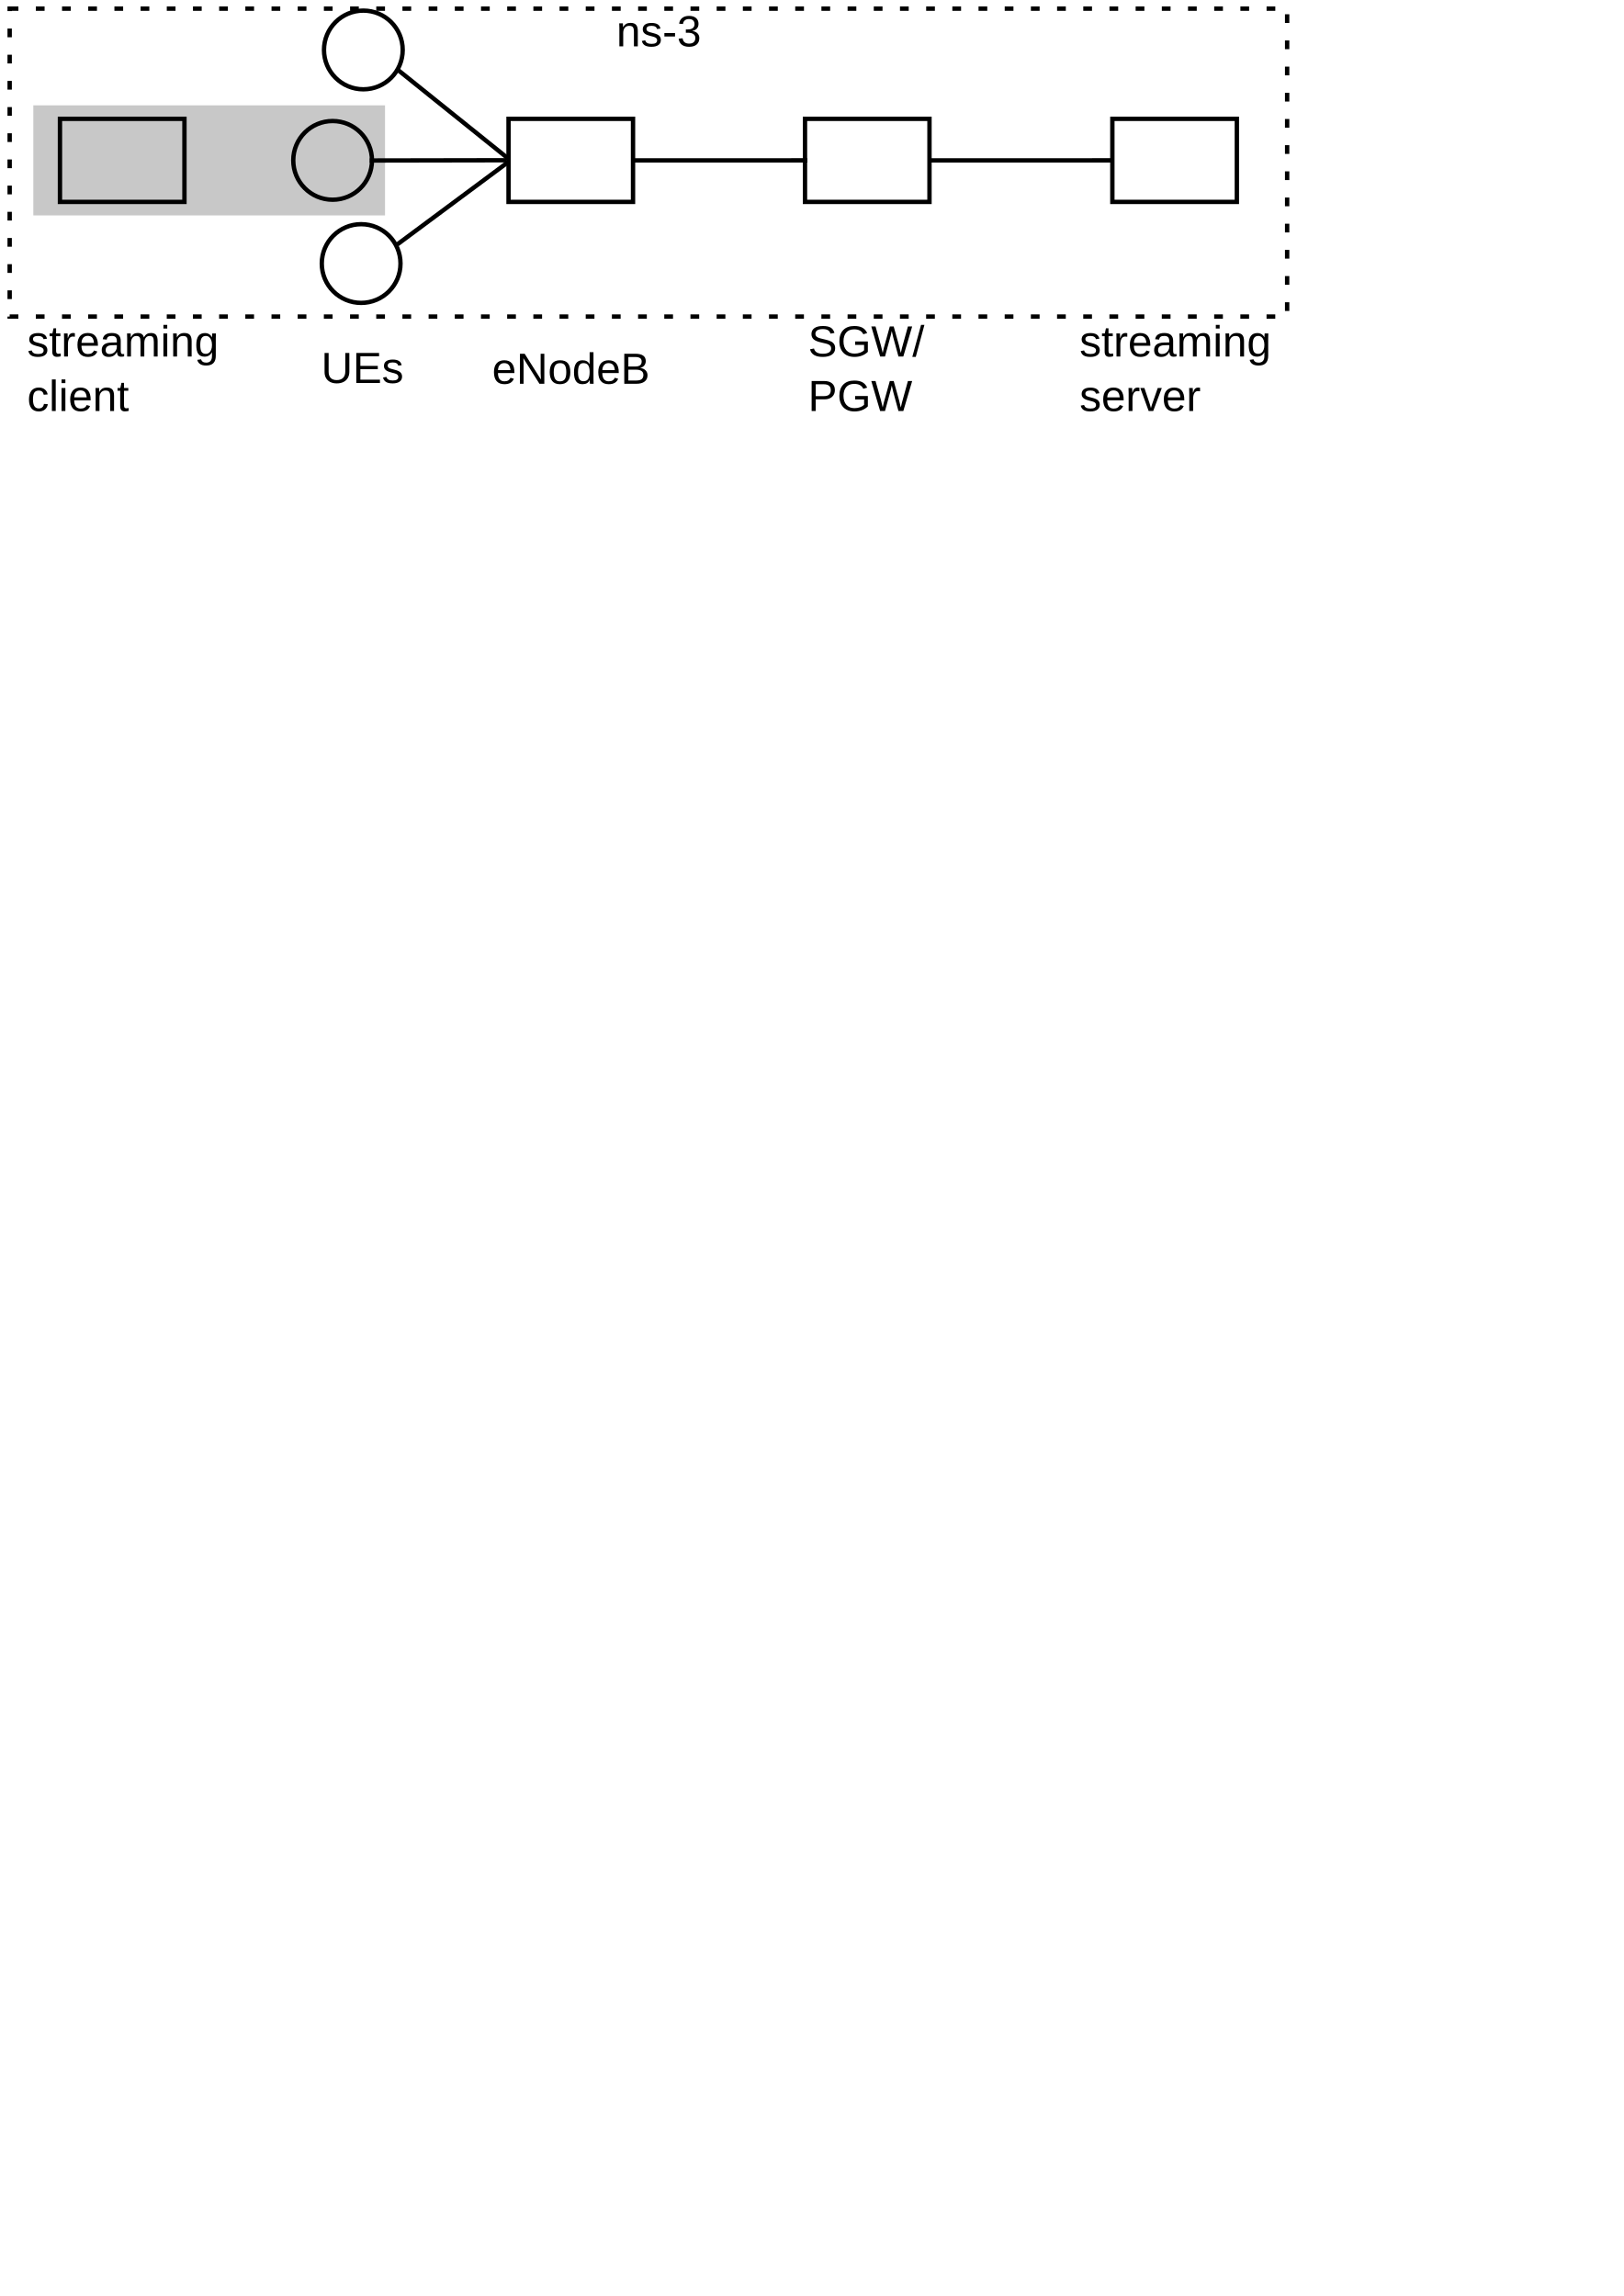
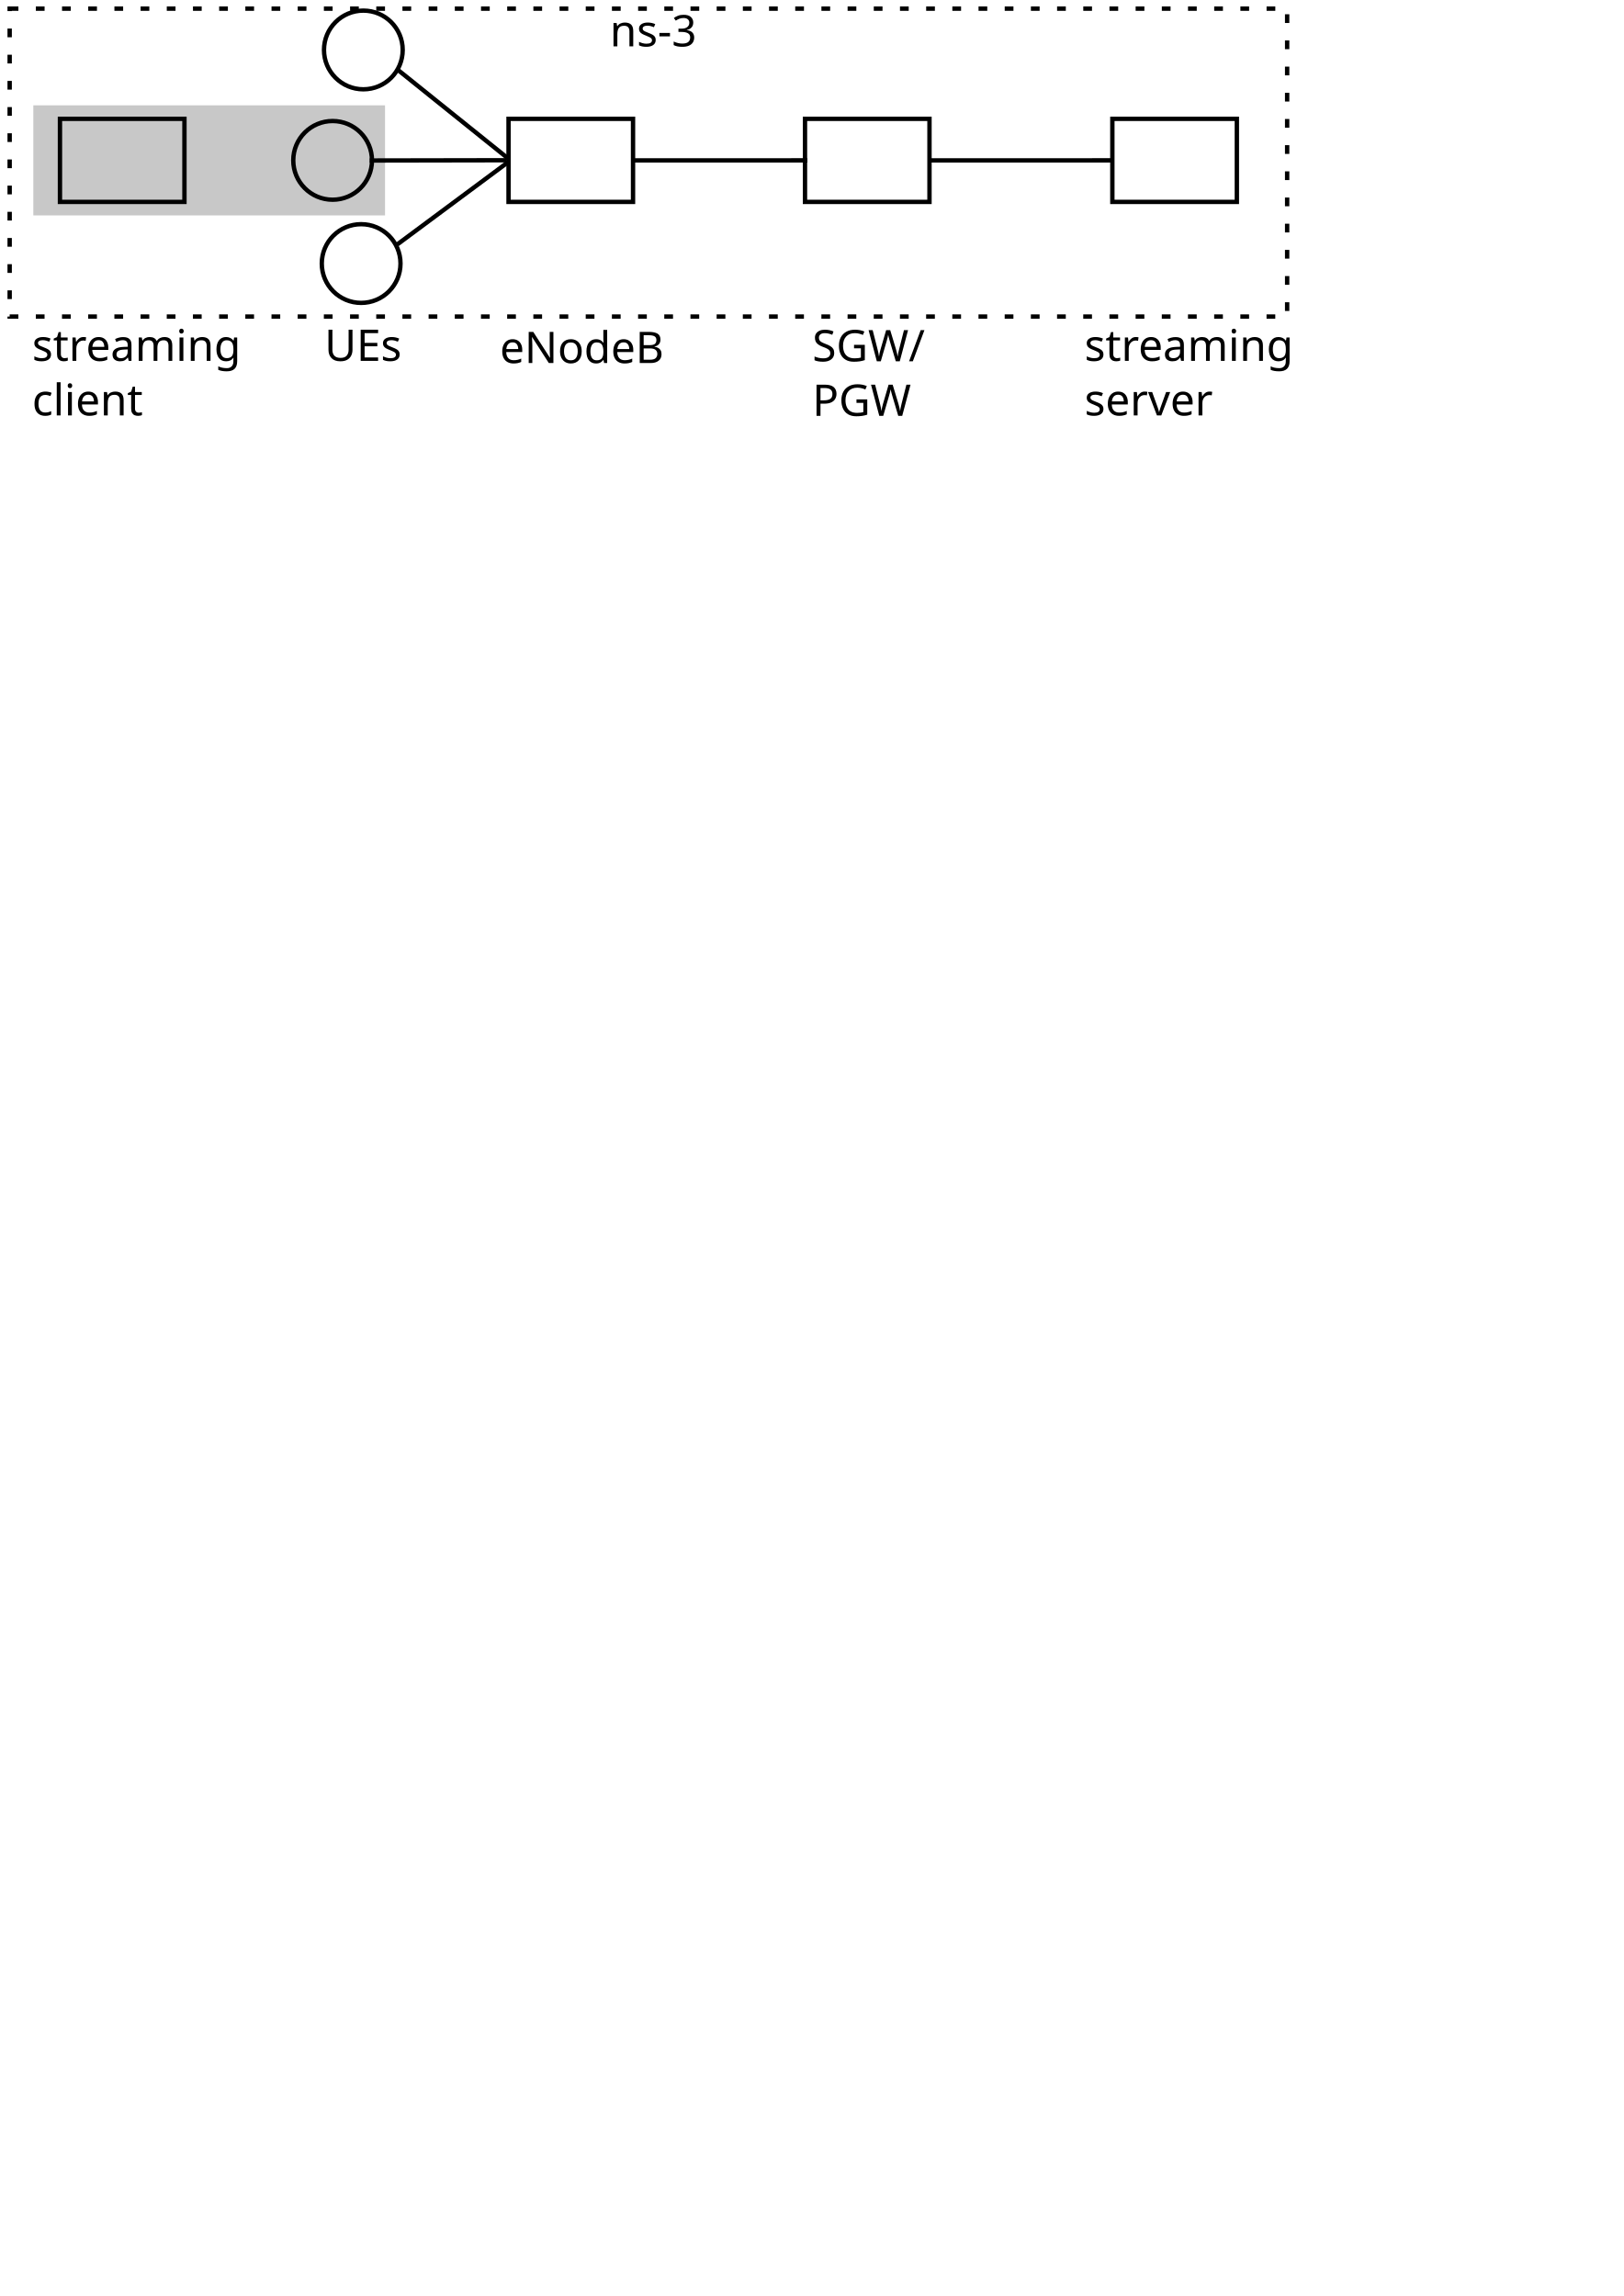
<svg xmlns="http://www.w3.org/2000/svg" width="744.094" height="1052.362" id="svg2" version="1.1">
  <defs id="defs4" />
  <g id="layer1">
    <g id="g5325" transform="matrix(0.5,0,0,0.5,192.9824,-313.5604)">
      <rect y="723.686" x="-355.42" height="100.889" width="322.339" id="rect2987-5-3-2-4" style="fill:#c8c8c8;fill-opacity:1;stroke:none" />
      <path id="path4131-3-7" d="M 79.666,772.316 -21.381,691.121" style="fill:none;stroke:#000000;stroke-width:4;stroke-linecap:butt;stroke-linejoin:miter;stroke-miterlimit:4;stroke-opacity:1;stroke-dasharray:none" />
      <path id="path4133-7-403" d="m -47.119,774.248 125.686,-0.235" style="fill:none;stroke:#000000;stroke-width:4;stroke-linecap:butt;stroke-linejoin:miter;stroke-miterlimit:4;stroke-opacity:1;stroke-dasharray:none" />
      <path id="path4133-7-2-9" d="M -21.947,851.255 80.031,775.506" style="fill:none;stroke:#000000;stroke-width:4;stroke-linecap:butt;stroke-linejoin:miter;stroke-miterlimit:4;stroke-opacity:1;stroke-dasharray:none" />
      <path id="path4133-7-1-6" d="m 192.814,774.144 161.226,-0.026" style="fill:none;stroke:#000000;stroke-width:4;stroke-linecap:butt;stroke-linejoin:miter;stroke-miterlimit:4;stroke-opacity:1;stroke-dasharray:none" />
      <path id="path4133-7-1-1-96" d="m 465.519,774.143 166.939,-0.025" style="fill:none;stroke:#000000;stroke-width:4;stroke-linecap:butt;stroke-linejoin:miter;stroke-miterlimit:4;stroke-opacity:1;stroke-dasharray:none" />
-       <g id="g5070" transform="translate(-284,-28)">
-         <text xml:space="preserve" style="font-size:28px;font-style:normal;font-weight:normal;line-height:125%;letter-spacing:0px;word-spacing:0px;fill:#000000;fill-opacity:1;stroke:none;font-family:Bitstream Vera Sans;-inkscape-font-specification:Sans" x="349.059" y="1006.916" id="text3784-1-9-6-1">
-           <tspan style="font-size:40px;font-style:normal;font-variant:normal;font-weight:normal;font-stretch:normal;font-family:Liberation Sans;-inkscape-font-specification:Liberation Sans" id="tspan3786-8-5-1-7" x="349.059" y="1006.916">eNodeB</tspan>
-         </text>
-         <text xml:space="preserve" style="font-size:28px;font-style:normal;font-weight:normal;line-height:125%;letter-spacing:0px;word-spacing:0px;fill:#000000;fill-opacity:1;stroke:none;font-family:Bitstream Vera Sans;-inkscape-font-specification:Sans" x="192.423" y="1006.184" id="text3784-1-9-6-3-9">
-           <tspan style="font-size:40px;font-style:normal;font-variant:normal;font-weight:normal;font-stretch:normal;font-family:Liberation Sans;-inkscape-font-specification:Liberation Sans" id="tspan3786-8-5-1-6-1" x="192.423" y="1006.184">UEs</tspan>
-         </text>
-         <text xml:space="preserve" style="font-size:40px;font-style:normal;font-weight:normal;line-height:125%;letter-spacing:0px;word-spacing:0px;fill:#000000;fill-opacity:1;stroke:none;font-family:Bitstream Vera Sans;-inkscape-font-specification:Sans" x="638.654" y="981.916" id="text3784-1-9-6-5-74">
-           <tspan style="font-size:40px;font-style:normal;font-variant:normal;font-weight:normal;font-stretch:normal;font-family:Liberation Sans;-inkscape-font-specification:Liberation Sans" id="tspan3786-8-5-1-5-5" x="638.654" y="981.916">SGW/</tspan>
-           <tspan style="font-size:40px;font-style:normal;font-variant:normal;font-weight:normal;font-stretch:normal;font-family:Liberation Sans;-inkscape-font-specification:Liberation Sans" x="638.654" y="1031.916" id="tspan4494-5">PGW</tspan>
-         </text>
-         <text xml:space="preserve" style="font-size:28px;font-style:normal;font-weight:normal;line-height:125%;letter-spacing:0px;word-spacing:0px;fill:#000000;fill-opacity:1;stroke:none;font-family:Bitstream Vera Sans;-inkscape-font-specification:Sans" x="887.458" y="981.916" id="text3784-1-9-6-5-7-4-2">
-           <tspan style="font-size:40px;font-style:normal;font-variant:normal;font-weight:normal;font-stretch:normal;font-family:Liberation Sans;-inkscape-font-specification:Liberation Sans" x="887.458" y="981.916" id="tspan4575-2-8">streaming</tspan>
-           <tspan style="font-size:40px;font-style:normal;font-variant:normal;font-weight:normal;font-stretch:normal;font-family:Liberation Sans;-inkscape-font-specification:Liberation Sans" x="887.458" y="1031.916" id="tspan4645-2">server</tspan>
-         </text>
-         <text xml:space="preserve" style="font-size:28px;font-style:normal;font-weight:normal;line-height:125%;letter-spacing:0px;word-spacing:0px;fill:#000000;fill-opacity:1;stroke:none;font-family:Bitstream Vera Sans;-inkscape-font-specification:Sans" x="-77.113" y="981.916" id="text3784-1-9-6-3-4-6-6">
-           <tspan style="font-size:40px;font-style:normal;font-variant:normal;font-weight:normal;font-stretch:normal;font-family:Liberation Sans;-inkscape-font-specification:Liberation Sans" x="-77.113" y="981.916" id="tspan5015">streaming</tspan>
-           <tspan style="font-size:40px;font-style:normal;font-variant:normal;font-weight:normal;font-stretch:normal;font-family:Liberation Sans;-inkscape-font-specification:Liberation Sans" x="-77.113" y="1031.916" id="tspan5011">client</tspan>
-         </text>
-       </g>
+       <text id="text3784-1-9-6-1" y="959.916" x="72.176" style="font-size:28px;font-style:normal;font-weight:normal;line-height:125%;letter-spacing:0px;word-spacing:0px;fill:#000000;fill-opacity:1;stroke:none;font-family:Bitstream Vera Sans;-inkscape-font-specification:Sans" xml:space="preserve">
+         <tspan y="959.916" x="72.176" id="tspan3786-8-5-1-7" style="font-size:40px;font-style:normal;font-variant:normal;font-weight:normal;font-stretch:normal;font-family:Linux Biolinum O;-inkscape-font-specification:Linux Biolinum O">eNodeB</tspan>
+       </text>
+       <text id="text3784-1-9-6-3-9" y="957.916" x="-88.495" style="font-size:28px;font-style:normal;font-weight:normal;line-height:125%;letter-spacing:0px;word-spacing:0px;fill:#000000;fill-opacity:1;stroke:none;font-family:Bitstream Vera Sans;-inkscape-font-specification:Sans" xml:space="preserve">
+         <tspan y="957.916" x="-88.495" id="tspan3786-8-5-1-6-1" style="font-size:40px;font-style:normal;font-variant:normal;font-weight:normal;font-stretch:normal;font-family:Linux Biolinum O;-inkscape-font-specification:Linux Biolinum O">UEs</tspan>
+       </text>
+       <text id="text3784-1-9-6-5-74" y="958.316" x="358.556" style="font-size:40px;font-style:normal;font-weight:normal;line-height:125%;letter-spacing:0px;word-spacing:0px;fill:#000000;fill-opacity:1;stroke:none;font-family:Bitstream Vera Sans;-inkscape-font-specification:Sans" xml:space="preserve">
+         <tspan y="958.316" x="358.556" id="tspan3786-8-5-1-5-5" style="font-size:40px;font-style:normal;font-variant:normal;font-weight:normal;font-stretch:normal;font-family:Linux Biolinum O;-inkscape-font-specification:Linux Biolinum O">SGW/</tspan>
+         <tspan id="tspan4494-5" y="1008.316" x="358.556" style="font-size:40px;font-style:normal;font-variant:normal;font-weight:normal;font-stretch:normal;font-family:Linux Biolinum O;-inkscape-font-specification:Linux Biolinum O">PGW</tspan>
+       </text>
+       <text id="text3784-1-9-6-5-7-4-2" y="957.916" x="608.026" style="font-size:28px;font-style:normal;font-weight:normal;line-height:125%;letter-spacing:0px;word-spacing:0px;fill:#000000;fill-opacity:1;stroke:none;font-family:Bitstream Vera Sans;-inkscape-font-specification:Sans" xml:space="preserve">
+         <tspan id="tspan4575-2-8" y="957.916" x="608.026" style="font-size:40px;font-style:normal;font-variant:normal;font-weight:normal;font-stretch:normal;font-family:Linux Biolinum O;-inkscape-font-specification:Linux Biolinum O">streaming</tspan>
+         <tspan id="tspan4645-2" y="1007.916" x="608.026" style="font-size:40px;font-style:normal;font-variant:normal;font-weight:normal;font-stretch:normal;font-family:Linux Biolinum O;-inkscape-font-specification:Linux Biolinum O">server</tspan>
+       </text>
+       <text id="text3784-1-9-6-3-4-6-6" y="957.916" x="-356.546" style="font-size:28px;font-style:normal;font-weight:normal;line-height:125%;letter-spacing:0px;word-spacing:0px;fill:#000000;fill-opacity:1;stroke:none;font-family:Bitstream Vera Sans;-inkscape-font-specification:Sans" xml:space="preserve">
+         <tspan id="tspan5015" y="957.916" x="-356.546" style="font-size:40px;font-style:normal;font-variant:normal;font-weight:normal;font-stretch:normal;font-family:Linux Biolinum O;-inkscape-font-specification:Linux Biolinum O">streaming</tspan>
+         <tspan id="tspan5011" y="1007.916" x="-356.546" style="font-size:40px;font-style:normal;font-variant:normal;font-weight:normal;font-stretch:normal;font-family:Linux Biolinum O;-inkscape-font-specification:Linux Biolinum O">client</tspan>
+       </text>
      <rect y="635.051" x="-377.101" height="282.261" width="1170.854" id="rect2987-5-3-2" style="fill:none;stroke:#000000;stroke-width:4;stroke-miterlimit:4;stroke-opacity:1;stroke-dasharray:8,16;stroke-dashoffset:0" />
-       <text id="text3784-1-90-1-9" y="669.623" x="178.941" style="font-size:28px;font-style:normal;font-weight:normal;line-height:125%;letter-spacing:0px;word-spacing:0px;fill:#000000;fill-opacity:1;stroke:none;font-family:Bitstream Vera Sans;-inkscape-font-specification:Sans" xml:space="preserve">
-         <tspan y="669.623" x="178.941" id="tspan3786-8-57-15-0" style="font-size:40px;font-style:normal;font-variant:normal;font-weight:normal;font-stretch:normal;font-family:Liberation Sans;-inkscape-font-specification:Liberation Sans">ns-3</tspan>
+       <text id="text3784-1-90-1-9" y="669.623" x="172.936" style="font-size:28px;font-style:normal;font-weight:normal;line-height:125%;letter-spacing:0px;word-spacing:0px;fill:#000000;fill-opacity:1;stroke:none;font-family:Bitstream Vera Sans;-inkscape-font-specification:Sans" xml:space="preserve">
+         <tspan y="669.623" x="172.936" id="tspan3786-8-57-15-0" style="font-size:40px;font-style:normal;font-variant:normal;font-weight:normal;font-stretch:normal;font-family:Linux Biolinum O;-inkscape-font-specification:Linux Biolinum O">ns-3</tspan>
      </text>
      <path style="fill:none;stroke:#000000;stroke-width:3.594;stroke-linecap:square;stroke-linejoin:miter;stroke-miterlimit:4;stroke-opacity:1;stroke-dasharray:none;stroke-dashoffset:0" id="path3757" d="m -25.926,179.214 c 0,17.898 -14.509,32.407 -32.407,32.407 -17.898,0 -32.407,-14.509 -32.407,-32.407 0,-17.898 14.509,-32.407 32.407,-32.407 17.898,0 32.407,14.509 32.407,32.407 z" transform="matrix(1.113082,0,0,1.113082,9.96491,669.2223)" />
      <path style="fill:none;stroke:#000000;stroke-width:3.594;stroke-linecap:square;stroke-linejoin:miter;stroke-miterlimit:4;stroke-opacity:1;stroke-dasharray:none;stroke-dashoffset:0" id="path3757-1" d="m -25.926,179.214 c 0,17.898 -14.509,32.407 -32.407,32.407 -17.898,0 -32.407,-14.509 -32.407,-32.407 0,-17.898 14.509,-32.407 32.407,-32.407 17.898,0 32.407,14.509 32.407,32.407 z" transform="matrix(1.113082,0,0,1.113082,-16.17796,574.6509)" />
      <rect style="fill:none;stroke:#000000;stroke-width:4;stroke-miterlimit:4;stroke-opacity:1;stroke-dasharray:none" id="rect2987-4-9" width="114.102" height="76.143" x="80.127" y="736.059" />
      <rect style="fill:none;stroke:#000000;stroke-width:4;stroke-miterlimit:4;stroke-opacity:1;stroke-dasharray:none" id="rect2987-4-9-7" width="114.102" height="76.143" x="351.841" y="736.059" />
      <rect style="fill:none;stroke:#000000;stroke-width:4;stroke-miterlimit:4;stroke-opacity:1;stroke-dasharray:none" id="rect2987-4-9-4" width="114.102" height="76.143" x="633.556" y="736.059" />
      <rect style="fill:none;stroke:#000000;stroke-width:4;stroke-miterlimit:4;stroke-opacity:1;stroke-dasharray:none" id="rect2987-4-9-0" width="114.102" height="76.143" x="-331.016" y="736.059" />
      <path style="fill:none;stroke:#000000;stroke-width:3.594;stroke-linecap:square;stroke-linejoin:miter;stroke-miterlimit:4;stroke-opacity:1;stroke-dasharray:none;stroke-dashoffset:0" id="path3757-1-9" d="m -25.926,179.214 c 0,17.898 -14.509,32.407 -32.407,32.407 -17.898,0 -32.407,-14.509 -32.407,-32.407 0,-17.898 14.509,-32.407 32.407,-32.407 17.898,0 32.407,14.509 32.407,32.407 z" transform="matrix(1.113082,0,0,1.113082,11.98522,473.4363)" />
    </g>
  </g>
</svg>
